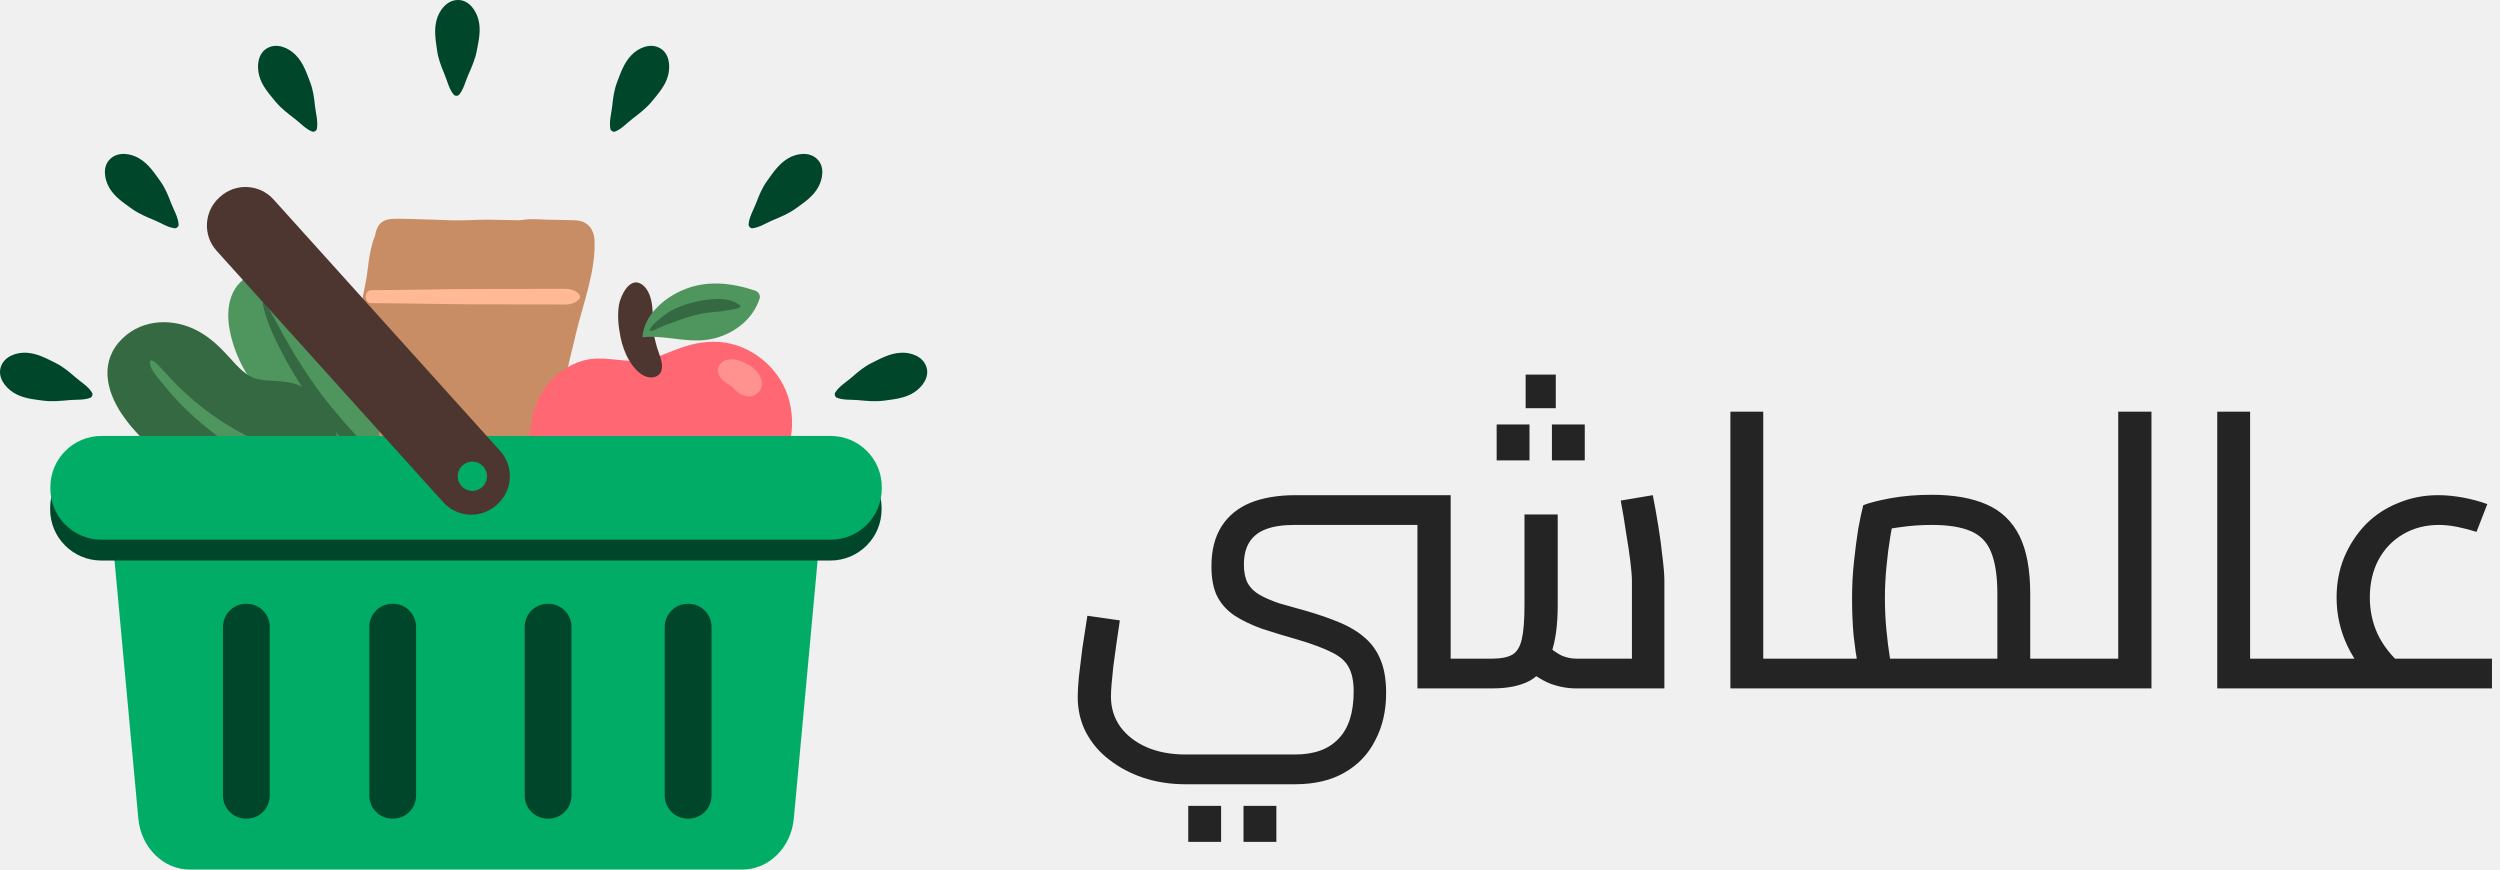
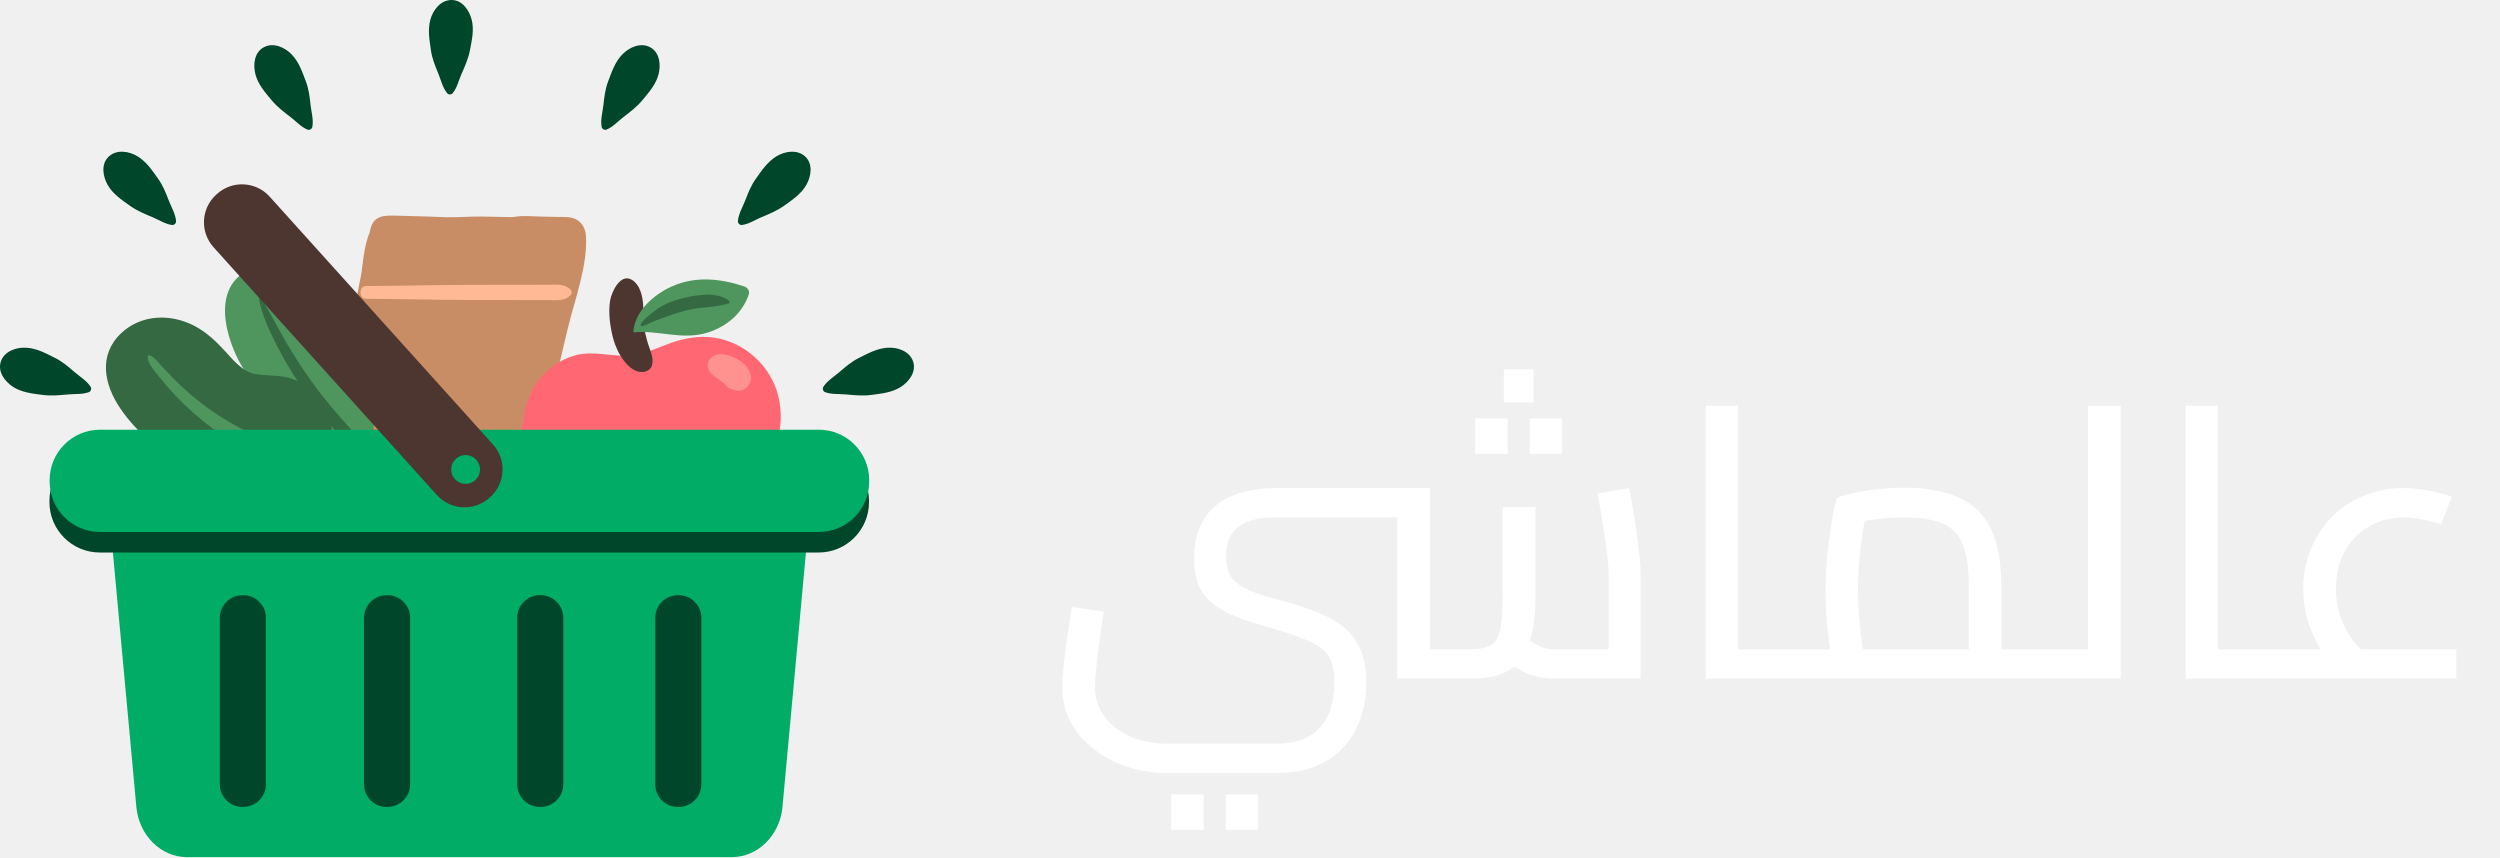
- <svg xmlns="http://www.w3.org/2000/svg" width="207" height="72" viewBox="0 0 207 72" fill="none">
-   <path d="M48.483 18.476C48 18.176 47.357 18.235 46.812 18.221C46.328 18.209 45.844 18.198 45.36 18.189C44.805 18.179 44.231 18.123 43.678 18.158C43.416 18.174 43.178 18.24 42.914 18.238C42.659 18.235 42.404 18.227 42.149 18.222C41.614 18.211 41.079 18.2 40.544 18.189C39.498 18.168 38.456 18.28 37.409 18.243C36.365 18.205 35.32 18.161 34.275 18.142C33.717 18.132 33.153 18.097 32.595 18.117C32.162 18.133 31.729 18.228 31.433 18.568C31.202 18.834 31.113 19.191 31.048 19.542C30.542 20.696 30.47 22.425 30.298 23.282C29.509 27.194 28.747 31.112 27.957 35.024C27.554 37.02 27.144 39.014 26.72 41.005C26.487 42.096 25.602 43.786 26.302 44.853C27.555 46.762 32.007 46.141 33.949 46.216C35.297 46.268 36.644 46.323 37.992 46.365C39.492 46.413 40.993 46.447 42.494 46.475C43.026 46.484 43.571 46.152 43.727 45.623C44.196 44.035 44.507 42.406 44.843 40.785C45.18 39.161 45.521 37.536 45.833 35.906C46.372 33.096 47.039 30.309 47.71 27.528C48.285 25.147 49.383 22.284 49.219 19.809C49.183 19.272 48.951 18.767 48.483 18.476Z" fill="#C98D65" />
-   <path d="M47.946 24.351C47.452 23.821 46.745 23.917 46.108 23.918C45.377 23.919 44.646 23.92 43.915 23.921C42.452 23.924 40.99 23.926 39.528 23.928C36.602 23.932 33.679 24.016 30.754 24.026C30.439 24.025 30.282 24.294 30.283 24.563C30.282 24.832 30.439 25.1 30.754 25.099C33.679 25.11 36.602 25.193 39.528 25.198C40.99 25.2 42.453 25.202 43.915 25.204C44.615 25.206 45.316 25.207 46.017 25.207C46.676 25.208 47.431 25.327 47.946 24.775C48.05 24.663 48.05 24.463 47.946 24.351Z" fill="#FFBA95" />
-   <path d="M21.122 22.619C19.083 23.355 18.65 25.364 19.016 27.313C19.383 29.268 20.325 31.126 21.668 32.592C22.331 33.316 23.116 33.879 23.865 34.505C24.201 34.786 24.535 35.096 24.774 35.465C25.079 35.936 25.13 36.466 25.223 37.007C25.843 40.619 30.592 42.084 32.382 45.09C32.712 45.645 33.771 45.575 33.74 44.804C33.69 43.557 33.64 42.311 33.59 41.064C33.549 40.048 33.655 38.851 32.97 38.011C32.402 37.314 31.366 37.066 31.383 36.029C31.399 35.036 31.874 34.105 31.851 33.101C31.829 32.15 31.48 31.233 30.887 30.492C30.216 29.655 29.323 29.426 28.457 28.882C27.685 28.396 27.425 27.454 27.151 26.638C26.852 25.751 26.506 24.918 25.919 24.179C24.777 22.742 22.899 21.977 21.122 22.619Z" fill="#4F965E" />
-   <path d="M29.953 36.546C29.478 36.056 29.018 35.553 28.57 35.038C27.7 34.042 26.865 33.023 26.098 31.945C25.336 30.876 24.627 29.765 23.967 28.631C23.283 27.455 22.69 26.231 21.951 25.09C21.885 24.989 21.735 25.054 21.759 25.171C22.032 26.491 22.588 27.708 23.195 28.907C23.822 30.148 24.531 31.34 25.311 32.492C26.069 33.613 26.883 34.709 27.769 35.733C28.215 36.248 28.679 36.748 29.155 37.236C29.612 37.706 30.073 38.276 30.759 38.379C30.951 38.408 31.112 38.272 31.069 38.069C30.93 37.42 30.393 37 29.953 36.546Z" fill="#356942" />
-   <path d="M10.172 27.994C8.237 29.831 8.74 32.308 10.115 34.324C11.494 36.347 13.472 37.975 15.71 38.965C16.814 39.454 17.977 39.701 19.131 40.037C19.647 40.188 20.177 40.373 20.629 40.67C21.205 41.051 21.524 41.623 21.895 42.186C24.377 45.951 30.453 45.259 33.953 47.763C34.599 48.225 35.759 47.624 35.343 46.77C34.672 45.39 34 44.01 33.328 42.629C32.781 41.505 32.309 40.103 31.124 39.494C30.139 38.989 28.849 39.22 28.356 38.043C27.884 36.915 27.959 35.632 27.439 34.512C26.945 33.451 26.099 32.59 25.064 32.048C23.896 31.436 22.775 31.619 21.531 31.432C20.421 31.265 19.663 30.331 18.951 29.548C18.177 28.696 17.376 27.927 16.349 27.384C14.351 26.329 11.858 26.394 10.172 27.994Z" fill="#356942" />
-   <path d="M25.854 38.487C25.346 37.977 24.583 37.74 23.926 37.493C23.309 37.262 22.68 37.064 22.066 36.824C20.825 36.338 19.649 35.72 18.527 35.002C17.39 34.274 16.32 33.448 15.328 32.533C14.842 32.084 14.375 31.615 13.929 31.127C13.707 30.884 13.485 30.64 13.259 30.401C13.043 30.171 12.868 29.924 12.549 29.846C12.479 29.829 12.421 29.879 12.416 29.947C12.372 30.517 12.966 31.131 13.299 31.557C13.737 32.117 14.2 32.657 14.687 33.174C15.659 34.209 16.727 35.147 17.863 35.999C18.994 36.847 20.204 37.612 21.455 38.273C22.62 38.89 24.235 39.793 25.603 39.438C26.02 39.33 26.152 38.787 25.854 38.487Z" fill="#4F965E" />
-   <path d="M65.361 33.213C64.742 30.739 62.556 28.755 60.036 28.37C58.776 28.177 57.561 28.385 56.365 28.8C55.265 29.182 54.166 29.767 52.99 29.863C51.419 29.991 49.91 29.429 48.34 29.842C47.084 30.172 45.949 30.992 45.183 32.031C44.481 32.983 44.091 34.099 43.988 35.234C43.695 36.256 43.608 37.339 43.78 38.395C44.734 44.258 51.157 46.37 56.304 44.821C61.184 43.353 66.782 38.902 65.361 33.213Z" fill="#FF6873" />
-   <path d="M54.689 29.616C54.666 29.536 54.437 28.901 54.553 29.214C54.502 29.078 54.453 28.943 54.412 28.804C54.338 28.558 54.276 28.306 54.216 28.057C54.181 27.912 54.151 27.767 54.126 27.621C54.12 27.586 54.115 27.552 54.109 27.517C54.108 27.499 54.105 27.475 54.101 27.439C54.065 26.797 54.07 26.142 54.017 25.502C53.958 24.804 53.743 23.921 53.098 23.517C52.11 22.898 51.362 24.543 51.248 25.257C51.11 26.129 51.203 27.058 51.38 27.919C51.518 28.589 51.743 29.25 52.096 29.839C52.487 30.491 53.145 31.297 53.993 31.251C54.327 31.233 54.706 31.014 54.774 30.656C54.855 30.231 54.816 30.059 54.689 29.616Z" fill="#4D3630" />
-   <path d="M62.528 24.064C60.51 23.388 58.403 23.172 56.42 24.066C54.901 24.751 53.299 26.15 53.197 27.926C55.319 27.696 57.281 28.616 59.455 27.931C61.035 27.434 62.376 26.32 62.899 24.719C62.992 24.434 62.79 24.151 62.528 24.064Z" fill="#4F965E" />
-   <path d="M61.265 25.281C60.805 24.892 59.982 24.732 59.397 24.751C58.66 24.775 57.91 24.892 57.199 25.087C56.513 25.275 55.817 25.535 55.227 25.939C54.943 26.134 54.672 26.356 54.413 26.583C54.185 26.784 53.912 26.994 53.806 27.287C53.787 27.34 53.838 27.409 53.895 27.403C54.17 27.377 54.417 27.214 54.665 27.1C54.96 26.964 55.262 26.855 55.568 26.748C56.203 26.526 56.83 26.283 57.482 26.113C58.112 25.95 58.747 25.849 59.397 25.81C59.715 25.79 60.03 25.741 60.342 25.681C60.636 25.624 60.965 25.594 61.24 25.47C61.308 25.439 61.32 25.328 61.265 25.281Z" fill="#356942" />
-   <path d="M61.52 32.713C61.5 32.705 61.479 32.698 61.459 32.689C61.515 32.711 61.534 32.719 61.52 32.713Z" fill="#FF928F" />
-   <path d="M63.046 31.468C62.848 30.784 62.341 30.367 61.719 30.062C61.177 29.796 60.364 29.559 59.821 29.971C59.447 30.253 59.332 30.634 59.533 31.071C59.717 31.473 60.181 31.737 60.53 31.972C60.55 31.985 60.564 31.994 60.573 32C60.58 32.006 60.585 32.011 60.597 32.02C60.676 32.086 60.75 32.159 60.823 32.232C60.882 32.291 60.937 32.353 60.999 32.409C61.106 32.525 61.234 32.607 61.38 32.655C61.46 32.688 61.506 32.707 61.52 32.713C61.907 32.871 62.31 32.883 62.66 32.605C62.992 32.339 63.169 31.892 63.046 31.468Z" fill="#FF928F" />
+ <svg xmlns="http://www.w3.org/2000/svg" width="210" height="72" viewBox="0 0 210 72" fill="none">
+   <path d="M48.483 18.476C48 18.176 47.357 18.235 46.812 18.221C46.328 18.209 45.844 18.198 45.36 18.189C44.805 18.179 44.231 18.123 43.678 18.158C43.416 18.175 43.178 18.241 42.914 18.238C42.659 18.235 42.404 18.227 42.149 18.222C41.614 18.211 41.079 18.2 40.544 18.189C39.498 18.168 38.456 18.28 37.409 18.243C36.365 18.205 35.32 18.161 34.275 18.142C33.717 18.133 33.153 18.097 32.595 18.117C32.162 18.133 31.729 18.228 31.433 18.568C31.202 18.834 31.113 19.191 31.048 19.543C30.542 20.696 30.47 22.425 30.298 23.282C29.509 27.194 28.747 31.112 27.957 35.024C27.554 37.02 27.144 39.014 26.72 41.005C26.487 42.096 25.602 43.786 26.302 44.853C27.555 46.762 32.007 46.141 33.949 46.216C35.297 46.268 36.644 46.323 37.992 46.365C39.492 46.413 40.993 46.447 42.494 46.475C43.026 46.484 43.571 46.152 43.727 45.623C44.196 44.035 44.507 42.406 44.843 40.785C45.18 39.161 45.521 37.536 45.833 35.906C46.372 33.096 47.039 30.309 47.71 27.528C48.285 25.147 49.383 22.284 49.219 19.809C49.183 19.272 48.951 18.767 48.483 18.476Z" fill="#C98D65" />
+   <path d="M47.946 24.351C47.452 23.821 46.745 23.918 46.108 23.918C45.377 23.919 44.646 23.92 43.915 23.922C42.452 23.924 40.99 23.926 39.528 23.928C36.602 23.933 33.679 24.016 30.754 24.027C30.439 24.026 30.282 24.294 30.283 24.563C30.282 24.832 30.439 25.101 30.754 25.099C33.679 25.11 36.602 25.194 39.528 25.198C40.99 25.2 42.453 25.202 43.915 25.204C44.615 25.206 45.316 25.207 46.017 25.207C46.676 25.209 47.431 25.327 47.946 24.775C48.05 24.663 48.05 24.463 47.946 24.351Z" fill="#FFBA95" />
+   <path d="M21.122 22.619C19.083 23.355 18.65 25.364 19.016 27.313C19.383 29.268 20.325 31.126 21.668 32.592C22.331 33.316 23.116 33.879 23.865 34.505C24.201 34.786 24.535 35.096 24.774 35.465C25.079 35.936 25.13 36.466 25.223 37.007C25.843 40.619 30.592 42.084 32.382 45.09C32.712 45.645 33.771 45.575 33.74 44.804C33.69 43.557 33.64 42.311 33.59 41.064C33.549 40.048 33.655 38.851 32.971 38.011C32.402 37.314 31.366 37.066 31.383 36.029C31.399 35.036 31.874 34.105 31.851 33.101C31.829 32.15 31.48 31.233 30.887 30.492C30.216 29.655 29.323 29.426 28.457 28.882C27.685 28.396 27.425 27.453 27.151 26.638C26.852 25.751 26.507 24.918 25.919 24.179C24.777 22.742 22.899 21.977 21.122 22.619Z" fill="#4F965E" />
+   <path d="M29.953 36.545C29.478 36.056 29.019 35.553 28.57 35.038C27.701 34.042 26.865 33.023 26.098 31.945C25.336 30.876 24.627 29.765 23.967 28.631C23.283 27.455 22.69 26.231 21.951 25.09C21.886 24.989 21.735 25.054 21.759 25.171C22.032 26.491 22.588 27.708 23.195 28.907C23.822 30.148 24.531 31.34 25.311 32.492C26.069 33.613 26.883 34.709 27.769 35.733C28.215 36.248 28.679 36.748 29.155 37.236C29.613 37.706 30.073 38.276 30.759 38.379C30.951 38.408 31.112 38.272 31.069 38.069C30.93 37.419 30.393 36.999 29.953 36.545Z" fill="#356942" />
+   <path d="M10.172 27.994C8.237 29.831 8.741 32.308 10.115 34.324C11.494 36.347 13.473 37.975 15.71 38.965C16.815 39.454 17.977 39.701 19.131 40.037C19.648 40.188 20.177 40.372 20.629 40.67C21.205 41.05 21.524 41.622 21.895 42.186C24.377 45.951 30.453 45.259 33.954 47.763C34.599 48.225 35.759 47.624 35.343 46.77C34.672 45.39 34 44.01 33.328 42.629C32.781 41.505 32.309 40.103 31.124 39.494C30.139 38.988 28.849 39.22 28.356 38.043C27.884 36.915 27.96 35.632 27.439 34.512C26.945 33.451 26.1 32.589 25.064 32.047C23.896 31.436 22.775 31.618 21.531 31.432C20.421 31.265 19.664 30.331 18.951 29.547C18.177 28.696 17.376 27.927 16.349 27.384C14.352 26.329 11.859 26.394 10.172 27.994Z" fill="#356942" />
+   <path d="M25.854 38.487C25.346 37.977 24.583 37.739 23.926 37.493C23.309 37.262 22.68 37.064 22.066 36.823C20.825 36.338 19.649 35.72 18.527 35.002C17.39 34.274 16.32 33.448 15.328 32.533C14.842 32.084 14.375 31.615 13.929 31.127C13.707 30.884 13.485 30.64 13.259 30.401C13.043 30.171 12.868 29.924 12.549 29.846C12.479 29.829 12.421 29.878 12.416 29.947C12.372 30.517 12.966 31.131 13.299 31.557C13.737 32.117 14.2 32.656 14.687 33.174C15.659 34.208 16.727 35.147 17.863 35.998C18.994 36.847 20.204 37.612 21.455 38.273C22.62 38.889 24.235 39.793 25.603 39.438C26.02 39.33 26.152 38.787 25.854 38.487Z" fill="#4F965E" />
+   <path d="M65.361 33.213C64.742 30.739 62.556 28.755 60.036 28.37C58.776 28.177 57.561 28.385 56.365 28.8C55.266 29.182 54.166 29.767 52.99 29.863C51.42 29.991 49.91 29.429 48.34 29.841C47.084 30.172 45.949 30.992 45.183 32.031C44.481 32.983 44.091 34.099 43.988 35.234C43.695 36.256 43.608 37.339 43.78 38.395C44.734 44.258 51.157 46.369 56.305 44.821C61.184 43.353 66.782 38.902 65.361 33.213Z" fill="#FF6873" />
+   <path d="M54.689 29.616C54.666 29.536 54.437 28.901 54.553 29.214C54.503 29.078 54.453 28.943 54.412 28.804C54.338 28.558 54.277 28.306 54.216 28.057C54.181 27.912 54.151 27.767 54.126 27.62C54.12 27.586 54.115 27.552 54.11 27.517C54.108 27.499 54.105 27.475 54.101 27.439C54.065 26.797 54.071 26.142 54.017 25.502C53.958 24.804 53.744 23.921 53.098 23.517C52.111 22.898 51.362 24.543 51.249 25.257C51.11 26.129 51.204 27.058 51.381 27.919C51.518 28.589 51.744 29.25 52.097 29.839C52.488 30.491 53.145 31.297 53.993 31.251C54.327 31.233 54.707 31.014 54.775 30.656C54.855 30.231 54.816 30.059 54.689 29.616Z" fill="#4D3630" />
+   <path d="M62.528 24.064C60.51 23.388 58.403 23.172 56.42 24.066C54.901 24.751 53.3 26.15 53.197 27.926C55.319 27.696 57.281 28.616 59.455 27.931C61.035 27.434 62.376 26.32 62.9 24.719C62.992 24.434 62.79 24.151 62.528 24.064Z" fill="#4F965E" />
+   <path d="M61.265 25.281C60.806 24.892 59.982 24.732 59.398 24.751C58.66 24.775 57.91 24.892 57.199 25.087C56.513 25.275 55.817 25.535 55.227 25.939C54.943 26.134 54.672 26.356 54.413 26.583C54.185 26.784 53.912 26.994 53.807 27.287C53.788 27.34 53.838 27.409 53.895 27.404C54.17 27.377 54.418 27.214 54.665 27.1C54.96 26.965 55.262 26.855 55.568 26.748C56.203 26.526 56.83 26.283 57.482 26.113C58.113 25.95 58.747 25.849 59.398 25.81C59.715 25.79 60.03 25.741 60.342 25.681C60.636 25.624 60.965 25.594 61.241 25.47C61.308 25.439 61.321 25.328 61.265 25.281Z" fill="#356942" />
+   <path d="M61.52 32.713C61.5 32.705 61.479 32.698 61.459 32.689C61.515 32.711 61.535 32.719 61.52 32.713Z" fill="#FF928F" />
+   <path d="M63.047 31.468C62.848 30.784 62.341 30.366 61.719 30.062C61.177 29.796 60.364 29.559 59.821 29.97C59.447 30.253 59.332 30.634 59.533 31.071C59.717 31.473 60.181 31.737 60.53 31.972C60.55 31.985 60.564 31.994 60.573 32C60.58 32.006 60.585 32.011 60.597 32.02C60.676 32.086 60.75 32.159 60.823 32.232C60.882 32.291 60.937 32.353 60.999 32.409C61.106 32.525 61.234 32.607 61.381 32.655C61.46 32.688 61.506 32.707 61.52 32.713C61.907 32.871 62.311 32.883 62.66 32.604C62.992 32.339 63.17 31.892 63.047 31.468Z" fill="#FF928F" />
  <path d="M61.459 72H15.723C13.52 72 11.675 70.175 11.454 67.778L9.218 43.534C8.963 40.77 10.947 38.37 13.487 38.37H63.694C66.235 38.37 68.219 40.77 67.964 43.534L65.728 67.778C65.507 70.175 63.662 72 61.459 72Z" fill="#01AC66" />
  <path d="M20.426 67.785H20.372C19.317 67.785 18.462 66.93 18.462 65.875V51.903C18.462 50.848 19.317 49.992 20.372 49.992H20.426C21.481 49.992 22.336 50.848 22.336 51.903V65.875C22.336 66.93 21.481 67.785 20.426 67.785Z" fill="#00462A" />
  <path d="M32.542 67.785H32.488C31.433 67.785 30.578 66.93 30.578 65.875V51.903C30.578 50.848 31.433 49.992 32.488 49.992H32.542C33.596 49.992 34.452 50.848 34.452 51.903V65.875C34.452 66.93 33.596 67.785 32.542 67.785Z" fill="#00462A" />
-   <path d="M45.407 67.785H45.354C44.299 67.785 43.444 66.93 43.444 65.875V51.903C43.444 50.848 44.299 49.992 45.354 49.992H45.407C46.462 49.992 47.318 50.848 47.318 51.903V65.875C47.318 66.93 46.462 67.785 45.407 67.785Z" fill="#00462A" />
-   <path d="M57.004 67.785H56.95C55.895 67.785 55.04 66.93 55.04 65.875V51.903C55.04 50.848 55.895 49.992 56.95 49.992H57.004C58.059 49.992 58.914 50.848 58.914 51.903V65.875C58.914 66.93 58.059 67.785 57.004 67.785Z" fill="#00462A" />
-   <path d="M68.76 46.412H8.388C6.049 46.412 4.152 44.516 4.152 42.176V42.057C4.152 39.718 6.049 37.822 8.388 37.822H68.76C71.1 37.822 72.996 39.718 72.996 42.057V42.176C72.996 44.516 71.1 46.412 68.76 46.412Z" fill="#00462A" />
-   <path d="M68.777 44.686H8.405C6.065 44.686 4.169 42.79 4.169 40.451V40.332C4.169 37.993 6.065 36.096 8.405 36.096H68.777C71.117 36.096 73.013 37.993 73.013 40.332V40.451C73.013 42.79 71.117 44.686 68.777 44.686Z" fill="#01AC66" />
-   <path d="M36.697 41.583L17.937 20.767C16.78 19.483 16.883 17.504 18.167 16.347L18.232 16.288C19.516 15.131 21.495 15.234 22.652 16.518L41.412 37.334C42.569 38.617 42.466 40.596 41.182 41.753L41.117 41.812C39.833 42.969 37.854 42.867 36.697 41.583Z" fill="#4D3630" />
+   <path d="M45.407 67.785H45.353C44.299 67.785 43.443 66.93 43.443 65.875V51.903C43.443 50.848 44.299 49.992 45.353 49.992H45.407C46.462 49.992 47.318 50.848 47.318 51.903V65.875C47.318 66.93 46.462 67.785 45.407 67.785Z" fill="#00462A" />
+   <path d="M57.004 67.785H56.95C55.896 67.785 55.04 66.93 55.04 65.875V51.903C55.04 50.848 55.896 49.992 56.95 49.992H57.004C58.059 49.992 58.914 50.848 58.914 51.903V65.875C58.914 66.93 58.059 67.785 57.004 67.785Z" fill="#00462A" />
+   <path d="M68.76 46.412H8.388C6.049 46.412 4.153 44.516 4.153 42.176V42.057C4.153 39.718 6.049 37.822 8.388 37.822H68.76C71.1 37.822 72.996 39.718 72.996 42.057V42.176C72.996 44.516 71.1 46.412 68.76 46.412Z" fill="#00462A" />
+   <path d="M68.778 44.686H8.405C6.065 44.686 4.169 42.79 4.169 40.451V40.332C4.169 37.992 6.065 36.096 8.405 36.096H68.778C71.117 36.096 73.013 37.992 73.013 40.332V40.451C73.013 42.79 71.117 44.686 68.778 44.686Z" fill="#01AC66" />
+   <path d="M36.698 41.583L17.937 20.767C16.78 19.483 16.883 17.504 18.167 16.347L18.232 16.288C19.516 15.131 21.495 15.234 22.652 16.518L41.412 37.334C42.569 38.617 42.466 40.596 41.182 41.753L41.117 41.812C39.833 42.969 37.855 42.867 36.698 41.583Z" fill="#4D3630" />
  <path d="M40.322 39.435C40.322 40.104 39.779 40.646 39.11 40.646C38.441 40.646 37.899 40.104 37.899 39.435C37.899 38.766 38.441 38.223 39.11 38.223C39.779 38.223 40.322 38.766 40.322 39.435Z" fill="#01AC66" />
  <path d="M66.658 38.524H60.692C60.154 38.524 59.741 38.719 59.452 39.017C58.873 39.43 58.743 40.291 59.049 40.964C59.26 41.611 59.806 42.134 60.692 42.134H66.658C68.981 42.134 68.985 38.524 66.658 38.524Z" fill="#01AC66" />
-   <path d="M57.071 40.329C57.042 39.674 56.684 39.2 56.151 38.974C55.924 38.839 55.663 38.755 55.373 38.755H54.176C53.352 38.755 52.564 39.479 52.602 40.329C52.64 41.182 53.293 41.903 54.176 41.903H55.373C55.539 41.903 55.702 41.867 55.859 41.812C56.528 41.697 57.101 40.995 57.071 40.329Z" fill="#01AC66" />
-   <path d="M39.62 1.651C39.424 0.881 38.85 0.008 37.94 7.65299e-05C37.005 -0.008 36.365 0.853 36.15 1.651C35.918 2.514 36.074 3.348 36.196 4.211C36.291 4.884 36.531 5.488 36.792 6.112C37.028 6.675 37.175 7.377 37.577 7.847C37.676 7.963 37.912 7.963 38.011 7.847C38.386 7.406 38.524 6.768 38.754 6.244C39.048 5.577 39.34 4.928 39.477 4.211C39.638 3.369 39.838 2.503 39.62 1.651Z" fill="#00462A" />
-   <path d="M55.319 6.241C55.518 5.472 55.435 4.431 54.642 3.985C53.827 3.527 52.851 3.973 52.278 4.569C51.658 5.214 51.394 6.019 51.084 6.834C50.843 7.47 50.763 8.114 50.691 8.788C50.626 9.394 50.416 10.081 50.543 10.686C50.574 10.836 50.78 10.949 50.923 10.895C51.464 10.69 51.892 10.197 52.347 9.85C52.925 9.407 53.494 8.979 53.96 8.416C54.507 7.755 55.098 7.093 55.319 6.241Z" fill="#00462A" />
-   <path d="M67.737 15.523C68.126 14.83 68.311 13.802 67.658 13.169C66.987 12.518 65.929 12.701 65.223 13.131C64.46 13.596 63.998 14.307 63.491 15.017C63.096 15.569 62.853 16.172 62.612 16.805C62.395 17.375 62.017 17.985 61.984 18.602C61.976 18.755 62.147 18.917 62.299 18.901C62.874 18.84 63.414 18.474 63.942 18.253C64.614 17.973 65.273 17.704 65.868 17.279C66.565 16.779 67.306 16.29 67.737 15.523Z" fill="#00462A" />
+   <path d="M57.071 40.329C57.042 39.674 56.683 39.2 56.151 38.974C55.924 38.839 55.663 38.755 55.373 38.755H54.176C53.352 38.755 52.564 39.479 52.602 40.329C52.64 41.182 53.293 41.903 54.176 41.903H55.373C55.539 41.903 55.702 41.867 55.858 41.812C56.528 41.697 57.101 40.995 57.071 40.329Z" fill="#01AC66" />
+   <path d="M39.62 1.651C39.424 0.881 38.85 0.008 37.94 6.12711e-05C37.005 -0.008 36.365 0.853 36.15 1.651C35.918 2.514 36.074 3.348 36.196 4.211C36.291 4.884 36.531 5.488 36.792 6.112C37.028 6.675 37.175 7.377 37.577 7.847C37.676 7.963 37.912 7.963 38.011 7.847C38.386 7.406 38.524 6.768 38.754 6.244C39.048 5.577 39.34 4.928 39.477 4.211C39.638 3.369 39.838 2.503 39.62 1.651Z" fill="#00462A" />
+   <path d="M55.319 6.241C55.518 5.472 55.435 4.431 54.642 3.985C53.827 3.527 52.851 3.973 52.278 4.569C51.658 5.213 51.394 6.019 51.084 6.834C50.843 7.47 50.763 8.114 50.691 8.788C50.626 9.394 50.416 10.081 50.543 10.686C50.574 10.836 50.78 10.949 50.923 10.895C51.464 10.69 51.892 10.197 52.347 9.85C52.925 9.407 53.494 8.979 53.96 8.416C54.507 7.755 55.098 7.093 55.319 6.241Z" fill="#00462A" />
+   <path d="M67.737 15.523C68.126 14.83 68.311 13.802 67.658 13.169C66.987 12.518 65.929 12.701 65.223 13.13C64.46 13.596 63.998 14.307 63.491 15.017C63.096 15.569 62.853 16.172 62.612 16.805C62.395 17.375 62.017 17.985 61.984 18.602C61.976 18.755 62.147 18.917 62.299 18.901C62.874 18.84 63.414 18.474 63.942 18.253C64.614 17.973 65.273 17.704 65.868 17.279C66.565 16.779 67.306 16.29 67.737 15.523Z" fill="#00462A" />
  <path d="M75.672 32.499C76.341 32.07 76.987 31.25 76.707 30.384C76.42 29.494 75.4 29.159 74.576 29.207C73.683 29.259 72.941 29.671 72.161 30.059C71.552 30.362 71.055 30.78 70.545 31.226C70.086 31.627 69.466 31.988 69.147 32.518C69.069 32.649 69.143 32.873 69.284 32.93C69.822 33.147 70.47 33.076 71.04 33.13C71.765 33.197 72.473 33.269 73.197 33.173C74.048 33.059 74.932 32.975 75.672 32.499Z" fill="#00462A" />
-   <path d="M21.455 6.241C21.256 5.472 21.339 4.431 22.132 3.985C22.947 3.527 23.923 3.973 24.496 4.569C25.116 5.214 25.38 6.019 25.69 6.834C25.931 7.47 26.011 8.114 26.083 8.788C26.148 9.394 26.358 10.081 26.231 10.686C26.2 10.836 25.994 10.949 25.851 10.895C25.31 10.69 24.882 10.197 24.427 9.85C23.849 9.407 23.28 8.979 22.814 8.416C22.267 7.755 21.676 7.093 21.455 6.241Z" fill="#00462A" />
-   <path d="M9.037 15.523C8.648 14.83 8.463 13.802 9.116 13.169C9.787 12.518 10.845 12.701 11.551 13.131C12.315 13.596 12.776 14.307 13.283 15.017C13.678 15.569 13.921 16.172 14.162 16.805C14.38 17.375 14.757 17.985 14.79 18.602C14.798 18.755 14.627 18.917 14.476 18.901C13.9 18.84 13.36 18.474 12.832 18.253C12.16 17.973 11.501 17.704 10.907 17.279C10.209 16.779 9.468 16.29 9.037 15.523Z" fill="#00462A" />
+   <path d="M21.455 6.241C21.256 5.472 21.339 4.431 22.132 3.985C22.947 3.527 23.923 3.973 24.496 4.569C25.116 5.213 25.38 6.019 25.69 6.834C25.931 7.47 26.011 8.114 26.083 8.788C26.148 9.394 26.358 10.081 26.231 10.686C26.2 10.836 25.994 10.949 25.851 10.895C25.31 10.69 24.882 10.197 24.427 9.85C23.849 9.407 23.28 8.979 22.814 8.416C22.267 7.755 21.676 7.093 21.455 6.241Z" fill="#00462A" />
+   <path d="M9.037 15.523C8.648 14.83 8.463 13.802 9.116 13.169C9.787 12.518 10.845 12.701 11.551 13.13C12.315 13.596 12.776 14.307 13.283 15.017C13.678 15.569 13.921 16.172 14.162 16.805C14.38 17.375 14.757 17.985 14.79 18.602C14.798 18.755 14.627 18.917 14.476 18.901C13.9 18.84 13.36 18.474 12.832 18.253C12.16 17.973 11.501 17.704 10.907 17.279C10.209 16.779 9.468 16.29 9.037 15.523Z" fill="#00462A" />
  <path d="M1.102 32.499C0.433 32.07 -0.213 31.25 0.067 30.384C0.354 29.494 1.374 29.159 2.198 29.207C3.091 29.259 3.833 29.671 4.613 30.059C5.222 30.362 5.719 30.78 6.229 31.226C6.688 31.627 7.308 31.988 7.626 32.518C7.705 32.649 7.631 32.873 7.49 32.93C6.952 33.147 6.304 33.076 5.734 33.13C5.009 33.197 4.301 33.269 3.577 33.173C2.726 33.059 1.842 32.975 1.102 32.499Z" fill="#00462A" />
-   <path d="M98.163 64.936C96.905 64.936 95.731 64.755 94.643 64.392C93.577 64.029 92.638 63.528 91.827 62.888C91.017 62.269 90.377 61.512 89.907 60.616C89.459 59.741 89.235 58.771 89.235 57.704C89.235 57.277 89.267 56.723 89.331 56.04C89.417 55.336 89.513 54.547 89.619 53.672C89.747 52.797 89.886 51.901 90.035 50.984L92.723 51.368C92.51 52.776 92.329 54.056 92.179 55.208C92.051 56.36 91.987 57.181 91.987 57.672C91.987 58.611 92.243 59.443 92.755 60.168C93.289 60.893 94.014 61.459 94.931 61.864C95.87 62.269 96.947 62.472 98.163 62.472H107.219C108.819 62.472 110.025 62.035 110.835 61.16C111.667 60.307 112.083 59.005 112.083 57.256C112.083 56.403 111.945 55.731 111.667 55.24C111.411 54.749 110.953 54.344 110.291 54.024C109.63 53.683 108.691 53.331 107.475 52.968C106.345 52.648 105.331 52.339 104.435 52.04C103.561 51.72 102.814 51.357 102.195 50.952C101.577 50.525 101.107 50.003 100.787 49.384C100.467 48.744 100.307 47.912 100.307 46.888C100.307 45.565 100.585 44.467 101.139 43.592C101.694 42.717 102.483 42.067 103.507 41.64C104.553 41.213 105.811 41 107.283 41L107.187 43.464C106.227 43.464 105.438 43.581 104.819 43.816C104.201 44.051 103.742 44.413 103.443 44.904C103.145 45.373 102.995 45.992 102.995 46.76C102.995 47.379 103.102 47.891 103.315 48.296C103.529 48.68 103.859 49 104.307 49.256C104.755 49.512 105.299 49.747 105.939 49.96C106.601 50.152 107.358 50.365 108.211 50.6C109.235 50.899 110.153 51.219 110.963 51.56C111.774 51.901 112.457 52.317 113.011 52.808C113.587 53.299 114.025 53.917 114.323 54.664C114.622 55.389 114.771 56.296 114.771 57.384C114.771 58.856 114.473 60.157 113.875 61.288C113.299 62.44 112.446 63.336 111.315 63.976C110.206 64.616 108.841 64.936 107.219 64.936H98.163ZM107.187 43.464L107.283 41H117.363V43.464H107.187ZM117.363 57V41H120.115V57H117.363ZM120.115 57V54.536H123.571C124.275 54.536 124.819 54.429 125.203 54.216C125.587 54.003 125.854 53.576 126.003 52.936C126.153 52.296 126.227 51.357 126.227 50.12V42.6H128.979V50.12C128.979 51.805 128.787 53.16 128.403 54.184C128.041 55.187 127.465 55.912 126.675 56.36C125.886 56.787 124.851 57 123.571 57H120.115ZM130.515 57C129.769 57 129.033 56.861 128.307 56.584C127.603 56.285 126.91 55.837 126.227 55.24L128.019 53.384C128.489 53.789 128.915 54.088 129.299 54.28C129.705 54.451 130.11 54.536 130.515 54.536H136.243L135.123 55.688V48.104C135.123 47.741 135.081 47.208 134.995 46.504C134.91 45.8 134.793 45.011 134.643 44.136C134.515 43.24 134.366 42.344 134.195 41.448L136.851 41C137.001 41.747 137.15 42.579 137.299 43.496C137.449 44.413 137.566 45.288 137.651 46.12C137.758 46.952 137.811 47.613 137.811 48.104V57H130.515ZM126.323 33.8V31.016H128.819V33.8H126.323ZM123.923 38.12V35.144H126.643V38.12H123.923ZM128.499 38.12V35.144H131.219V38.12H128.499ZM98.387 69.704V66.728H101.107V69.704H98.387ZM102.963 69.704V66.728H105.683V69.704H102.963ZM145.997 57V54.536H149.869V57H145.997ZM143.277 57V34.088H145.997V57H143.277ZM149.869 57V54.536C149.997 54.536 150.103 54.568 150.189 54.632C150.274 54.675 150.338 54.749 150.381 54.856C150.423 54.963 150.455 55.091 150.477 55.24C150.498 55.389 150.509 55.56 150.509 55.752C150.509 55.944 150.498 56.125 150.477 56.296C150.455 56.445 150.423 56.573 150.381 56.68C150.338 56.787 150.274 56.872 150.189 56.936C150.103 56.979 149.997 57 149.869 57ZM168.102 57V54.536H171.558V57H168.102ZM149.862 57C149.734 57 149.627 56.979 149.542 56.936C149.456 56.872 149.392 56.787 149.35 56.68C149.307 56.573 149.275 56.445 149.254 56.296C149.232 56.125 149.222 55.944 149.222 55.752C149.222 55.496 149.243 55.283 149.286 55.112C149.307 54.941 149.371 54.803 149.478 54.696C149.563 54.589 149.691 54.536 149.862 54.536V57ZM149.862 57V54.536H167.238L165.382 55.88V49.16C165.382 47.709 165.211 46.568 164.87 45.736C164.55 44.904 163.984 44.317 163.174 43.976C162.384 43.635 161.307 43.464 159.942 43.464C159.046 43.464 158.16 43.528 157.286 43.656C156.411 43.763 155.728 43.923 155.238 44.136L156.902 42.472C156.774 42.984 156.646 43.635 156.518 44.424C156.39 45.192 156.283 46.024 156.198 46.92C156.112 47.795 156.07 48.669 156.07 49.544C156.07 50.44 156.112 51.325 156.198 52.2C156.283 53.075 156.379 53.832 156.486 54.472C156.592 55.091 156.678 55.528 156.742 55.784L154.15 56.52C154.064 56.243 153.958 55.763 153.83 55.08C153.702 54.397 153.584 53.576 153.478 52.616C153.392 51.656 153.35 50.632 153.35 49.544C153.35 48.499 153.403 47.485 153.51 46.504C153.616 45.501 153.734 44.595 153.862 43.784C154.011 42.973 154.15 42.323 154.278 41.832C154.747 41.64 155.494 41.448 156.518 41.256C157.563 41.064 158.704 40.968 159.942 40.968C161.755 40.968 163.27 41.235 164.486 41.768C165.702 42.301 166.608 43.165 167.206 44.36C167.803 45.555 168.102 47.155 168.102 49.16V57H149.862ZM171.558 57V54.536C171.686 54.536 171.792 54.568 171.878 54.632C171.963 54.675 172.027 54.749 172.07 54.856C172.112 54.963 172.144 55.091 172.166 55.24C172.187 55.389 172.198 55.56 172.198 55.752C172.198 55.944 172.187 56.125 172.166 56.296C172.144 56.445 172.112 56.573 172.07 56.68C172.027 56.787 171.963 56.872 171.878 56.936C171.792 56.979 171.686 57 171.558 57ZM175.389 57V34.088H178.141V57H175.389ZM171.549 57V54.536H175.389V57H171.549ZM171.549 57C171.421 57 171.314 56.979 171.229 56.936C171.144 56.872 171.08 56.787 171.037 56.68C170.994 56.573 170.962 56.445 170.941 56.296C170.92 56.125 170.909 55.944 170.909 55.752C170.909 55.496 170.93 55.283 170.973 55.112C170.994 54.941 171.058 54.803 171.165 54.696C171.25 54.589 171.378 54.536 171.549 54.536V57ZM186.309 57V54.536H190.181V57H186.309ZM183.589 57V34.088H186.309V57H183.589ZM190.181 57V54.536C190.309 54.536 190.416 54.568 190.501 54.632C190.586 54.675 190.65 54.749 190.693 54.856C190.736 54.963 190.768 55.091 190.789 55.24C190.81 55.389 190.821 55.56 190.821 55.752C190.821 55.944 190.81 56.125 190.789 56.296C190.768 56.445 190.736 56.573 190.693 56.68C190.65 56.787 190.586 56.872 190.501 56.936C190.416 56.979 190.309 57 190.181 57ZM196.99 56.84C195.838 55.859 194.963 54.739 194.366 53.48C193.769 52.221 193.47 50.888 193.47 49.48C193.47 48.264 193.683 47.144 194.11 46.12C194.558 45.075 195.155 44.168 195.902 43.4C196.67 42.632 197.566 42.045 198.59 41.64C199.614 41.213 200.713 41 201.886 41C202.526 41 203.198 41.064 203.902 41.192C204.606 41.32 205.289 41.501 205.95 41.736L205.054 44.04C204.521 43.869 203.987 43.731 203.454 43.624C202.921 43.517 202.419 43.464 201.95 43.464C200.841 43.464 199.849 43.72 198.974 44.232C198.099 44.744 197.417 45.459 196.926 46.376C196.457 47.272 196.222 48.307 196.222 49.48C196.222 50.547 196.435 51.549 196.862 52.488C197.31 53.427 197.961 54.269 198.814 55.016L196.99 56.84ZM190.174 57V54.536H206.334V57H190.174ZM190.174 57C190.046 57 189.939 56.979 189.854 56.936C189.769 56.872 189.705 56.787 189.662 56.68C189.619 56.573 189.587 56.445 189.566 56.296C189.545 56.125 189.534 55.944 189.534 55.752C189.534 55.496 189.555 55.283 189.598 55.112C189.619 54.941 189.683 54.803 189.79 54.696C189.875 54.589 190.003 54.536 190.174 54.536V57Z" fill="#242424" />
+   <path d="M98.163 64.936C96.905 64.936 95.731 64.755 94.643 64.392C93.577 64.029 92.638 63.528 91.827 62.888C91.017 62.269 90.377 61.512 89.907 60.616C89.459 59.741 89.235 58.771 89.235 57.704C89.235 57.277 89.267 56.723 89.331 56.04C89.417 55.336 89.513 54.547 89.619 53.672C89.747 52.797 89.886 51.901 90.035 50.984L92.723 51.368C92.51 52.776 92.329 54.056 92.179 55.208C92.051 56.36 91.987 57.181 91.987 57.672C91.987 58.611 92.243 59.443 92.755 60.168C93.289 60.893 94.014 61.459 94.931 61.864C95.87 62.269 96.947 62.472 98.163 62.472H107.219C108.819 62.472 110.025 62.035 110.835 61.16C111.667 60.307 112.083 59.005 112.083 57.256C112.083 56.403 111.945 55.731 111.667 55.24C111.411 54.749 110.953 54.344 110.291 54.024C109.63 53.683 108.691 53.331 107.475 52.968C106.345 52.648 105.331 52.339 104.435 52.04C103.561 51.72 102.814 51.357 102.195 50.952C101.577 50.525 101.107 50.003 100.787 49.384C100.467 48.744 100.307 47.912 100.307 46.888C100.307 45.565 100.585 44.467 101.139 43.592C101.694 42.717 102.483 42.067 103.507 41.64C104.553 41.213 105.811 41 107.283 41L107.187 43.464C106.227 43.464 105.438 43.581 104.819 43.816C104.201 44.051 103.742 44.413 103.443 44.904C103.145 45.373 102.995 45.992 102.995 46.76C102.995 47.379 103.102 47.891 103.315 48.296C103.529 48.68 103.859 49 104.307 49.256C104.755 49.512 105.299 49.747 105.939 49.96C106.601 50.152 107.358 50.365 108.211 50.6C109.235 50.899 110.153 51.219 110.963 51.56C111.774 51.901 112.457 52.317 113.011 52.808C113.587 53.299 114.025 53.917 114.323 54.664C114.622 55.389 114.771 56.296 114.771 57.384C114.771 58.856 114.473 60.157 113.875 61.288C113.299 62.44 112.446 63.336 111.315 63.976C110.206 64.616 108.841 64.936 107.219 64.936H98.163ZM107.187 43.464L107.283 41H117.363V43.464H107.187ZM117.363 57V41H120.115V57H117.363ZM120.115 57V54.536H123.571C124.275 54.536 124.819 54.429 125.203 54.216C125.587 54.003 125.854 53.576 126.003 52.936C126.153 52.296 126.227 51.357 126.227 50.12V42.6H128.979V50.12C128.979 51.805 128.787 53.16 128.403 54.184C128.041 55.187 127.465 55.912 126.675 56.36C125.886 56.787 124.851 57 123.571 57H120.115ZM130.515 57C129.769 57 129.033 56.861 128.307 56.584C127.603 56.285 126.91 55.837 126.227 55.24L128.019 53.384C128.489 53.789 128.915 54.088 129.299 54.28C129.705 54.451 130.11 54.536 130.515 54.536H136.243L135.123 55.688V48.104C135.123 47.741 135.081 47.208 134.995 46.504C134.91 45.8 134.793 45.011 134.643 44.136C134.515 43.24 134.366 42.344 134.195 41.448L136.851 41C137.001 41.747 137.15 42.579 137.299 43.496C137.449 44.413 137.566 45.288 137.651 46.12C137.758 46.952 137.811 47.613 137.811 48.104V57H130.515ZM126.323 33.8V31.016H128.819V33.8H126.323ZM123.923 38.12V35.144H126.643V38.12H123.923ZM128.499 38.12V35.144H131.219V38.12H128.499ZM98.387 69.704V66.728H101.107V69.704H98.387ZM102.963 69.704V66.728H105.683V69.704H102.963ZM145.997 57V54.536H149.869V57H145.997ZM143.277 57V34.088H145.997V57H143.277ZM149.869 57V54.536C149.997 54.536 150.103 54.568 150.189 54.632C150.274 54.675 150.338 54.749 150.381 54.856C150.423 54.963 150.455 55.091 150.477 55.24C150.498 55.389 150.509 55.56 150.509 55.752C150.509 55.944 150.498 56.125 150.477 56.296C150.455 56.445 150.423 56.573 150.381 56.68C150.338 56.787 150.274 56.872 150.189 56.936C150.103 56.979 149.997 57 149.869 57ZM168.102 57V54.536H171.558V57H168.102ZM149.862 57C149.734 57 149.627 56.979 149.542 56.936C149.456 56.872 149.392 56.787 149.35 56.68C149.307 56.573 149.275 56.445 149.254 56.296C149.232 56.125 149.222 55.944 149.222 55.752C149.222 55.496 149.243 55.283 149.286 55.112C149.307 54.941 149.371 54.803 149.478 54.696C149.563 54.589 149.691 54.536 149.862 54.536V57ZM149.862 57V54.536H167.238L165.382 55.88V49.16C165.382 47.709 165.211 46.568 164.87 45.736C164.55 44.904 163.984 44.317 163.174 43.976C162.384 43.635 161.307 43.464 159.942 43.464C159.046 43.464 158.16 43.528 157.286 43.656C156.411 43.763 155.728 43.923 155.238 44.136L156.902 42.472C156.774 42.984 156.646 43.635 156.518 44.424C156.39 45.192 156.283 46.024 156.198 46.92C156.112 47.795 156.07 48.669 156.07 49.544C156.07 50.44 156.112 51.325 156.198 52.2C156.283 53.075 156.379 53.832 156.486 54.472C156.592 55.091 156.678 55.528 156.742 55.784L154.15 56.52C154.064 56.243 153.958 55.763 153.83 55.08C153.702 54.397 153.584 53.576 153.478 52.616C153.392 51.656 153.35 50.632 153.35 49.544C153.35 48.499 153.403 47.485 153.51 46.504C153.616 45.501 153.734 44.595 153.862 43.784C154.011 42.973 154.15 42.323 154.278 41.832C154.747 41.64 155.494 41.448 156.518 41.256C157.563 41.064 158.704 40.968 159.942 40.968C161.755 40.968 163.27 41.235 164.486 41.768C165.702 42.301 166.608 43.165 167.206 44.36C167.803 45.555 168.102 47.155 168.102 49.16V57H149.862ZM171.558 57V54.536C171.686 54.536 171.792 54.568 171.878 54.632C171.963 54.675 172.027 54.749 172.07 54.856C172.112 54.963 172.144 55.091 172.166 55.24C172.187 55.389 172.198 55.56 172.198 55.752C172.198 55.944 172.187 56.125 172.166 56.296C172.144 56.445 172.112 56.573 172.07 56.68C172.027 56.787 171.963 56.872 171.878 56.936C171.792 56.979 171.686 57 171.558 57ZM175.389 57V34.088H178.141V57H175.389ZM171.549 57V54.536H175.389V57H171.549ZM171.549 57C171.421 57 171.314 56.979 171.229 56.936C171.144 56.872 171.08 56.787 171.037 56.68C170.994 56.573 170.962 56.445 170.941 56.296C170.92 56.125 170.909 55.944 170.909 55.752C170.909 55.496 170.93 55.283 170.973 55.112C170.994 54.941 171.058 54.803 171.165 54.696C171.25 54.589 171.378 54.536 171.549 54.536V57ZM186.309 57V54.536H190.181V57H186.309ZM183.589 57V34.088H186.309V57H183.589ZM190.181 57V54.536C190.309 54.536 190.416 54.568 190.501 54.632C190.586 54.675 190.65 54.749 190.693 54.856C190.736 54.963 190.768 55.091 190.789 55.24C190.81 55.389 190.821 55.56 190.821 55.752C190.821 55.944 190.81 56.125 190.789 56.296C190.768 56.445 190.736 56.573 190.693 56.68C190.65 56.787 190.586 56.872 190.501 56.936C190.416 56.979 190.309 57 190.181 57ZM196.99 56.84C195.838 55.859 194.963 54.739 194.366 53.48C193.769 52.221 193.47 50.888 193.47 49.48C193.47 48.264 193.683 47.144 194.11 46.12C194.558 45.075 195.155 44.168 195.902 43.4C196.67 42.632 197.566 42.045 198.59 41.64C199.614 41.213 200.713 41 201.886 41C202.526 41 203.198 41.064 203.902 41.192C204.606 41.32 205.289 41.501 205.95 41.736L205.054 44.04C204.521 43.869 203.987 43.731 203.454 43.624C202.921 43.517 202.419 43.464 201.95 43.464C200.841 43.464 199.849 43.72 198.974 44.232C198.099 44.744 197.417 45.459 196.926 46.376C196.457 47.272 196.222 48.307 196.222 49.48C196.222 50.547 196.435 51.549 196.862 52.488C197.31 53.427 197.961 54.269 198.814 55.016L196.99 56.84ZM190.174 57V54.536H206.334V57H190.174ZM190.174 57C190.046 57 189.939 56.979 189.854 56.936C189.769 56.872 189.705 56.787 189.662 56.68C189.619 56.573 189.587 56.445 189.566 56.296C189.545 56.125 189.534 55.944 189.534 55.752C189.534 55.496 189.555 55.283 189.598 55.112C189.619 54.941 189.683 54.803 189.79 54.696C189.875 54.589 190.003 54.536 190.174 54.536V57Z" fill="white" />
</svg>
